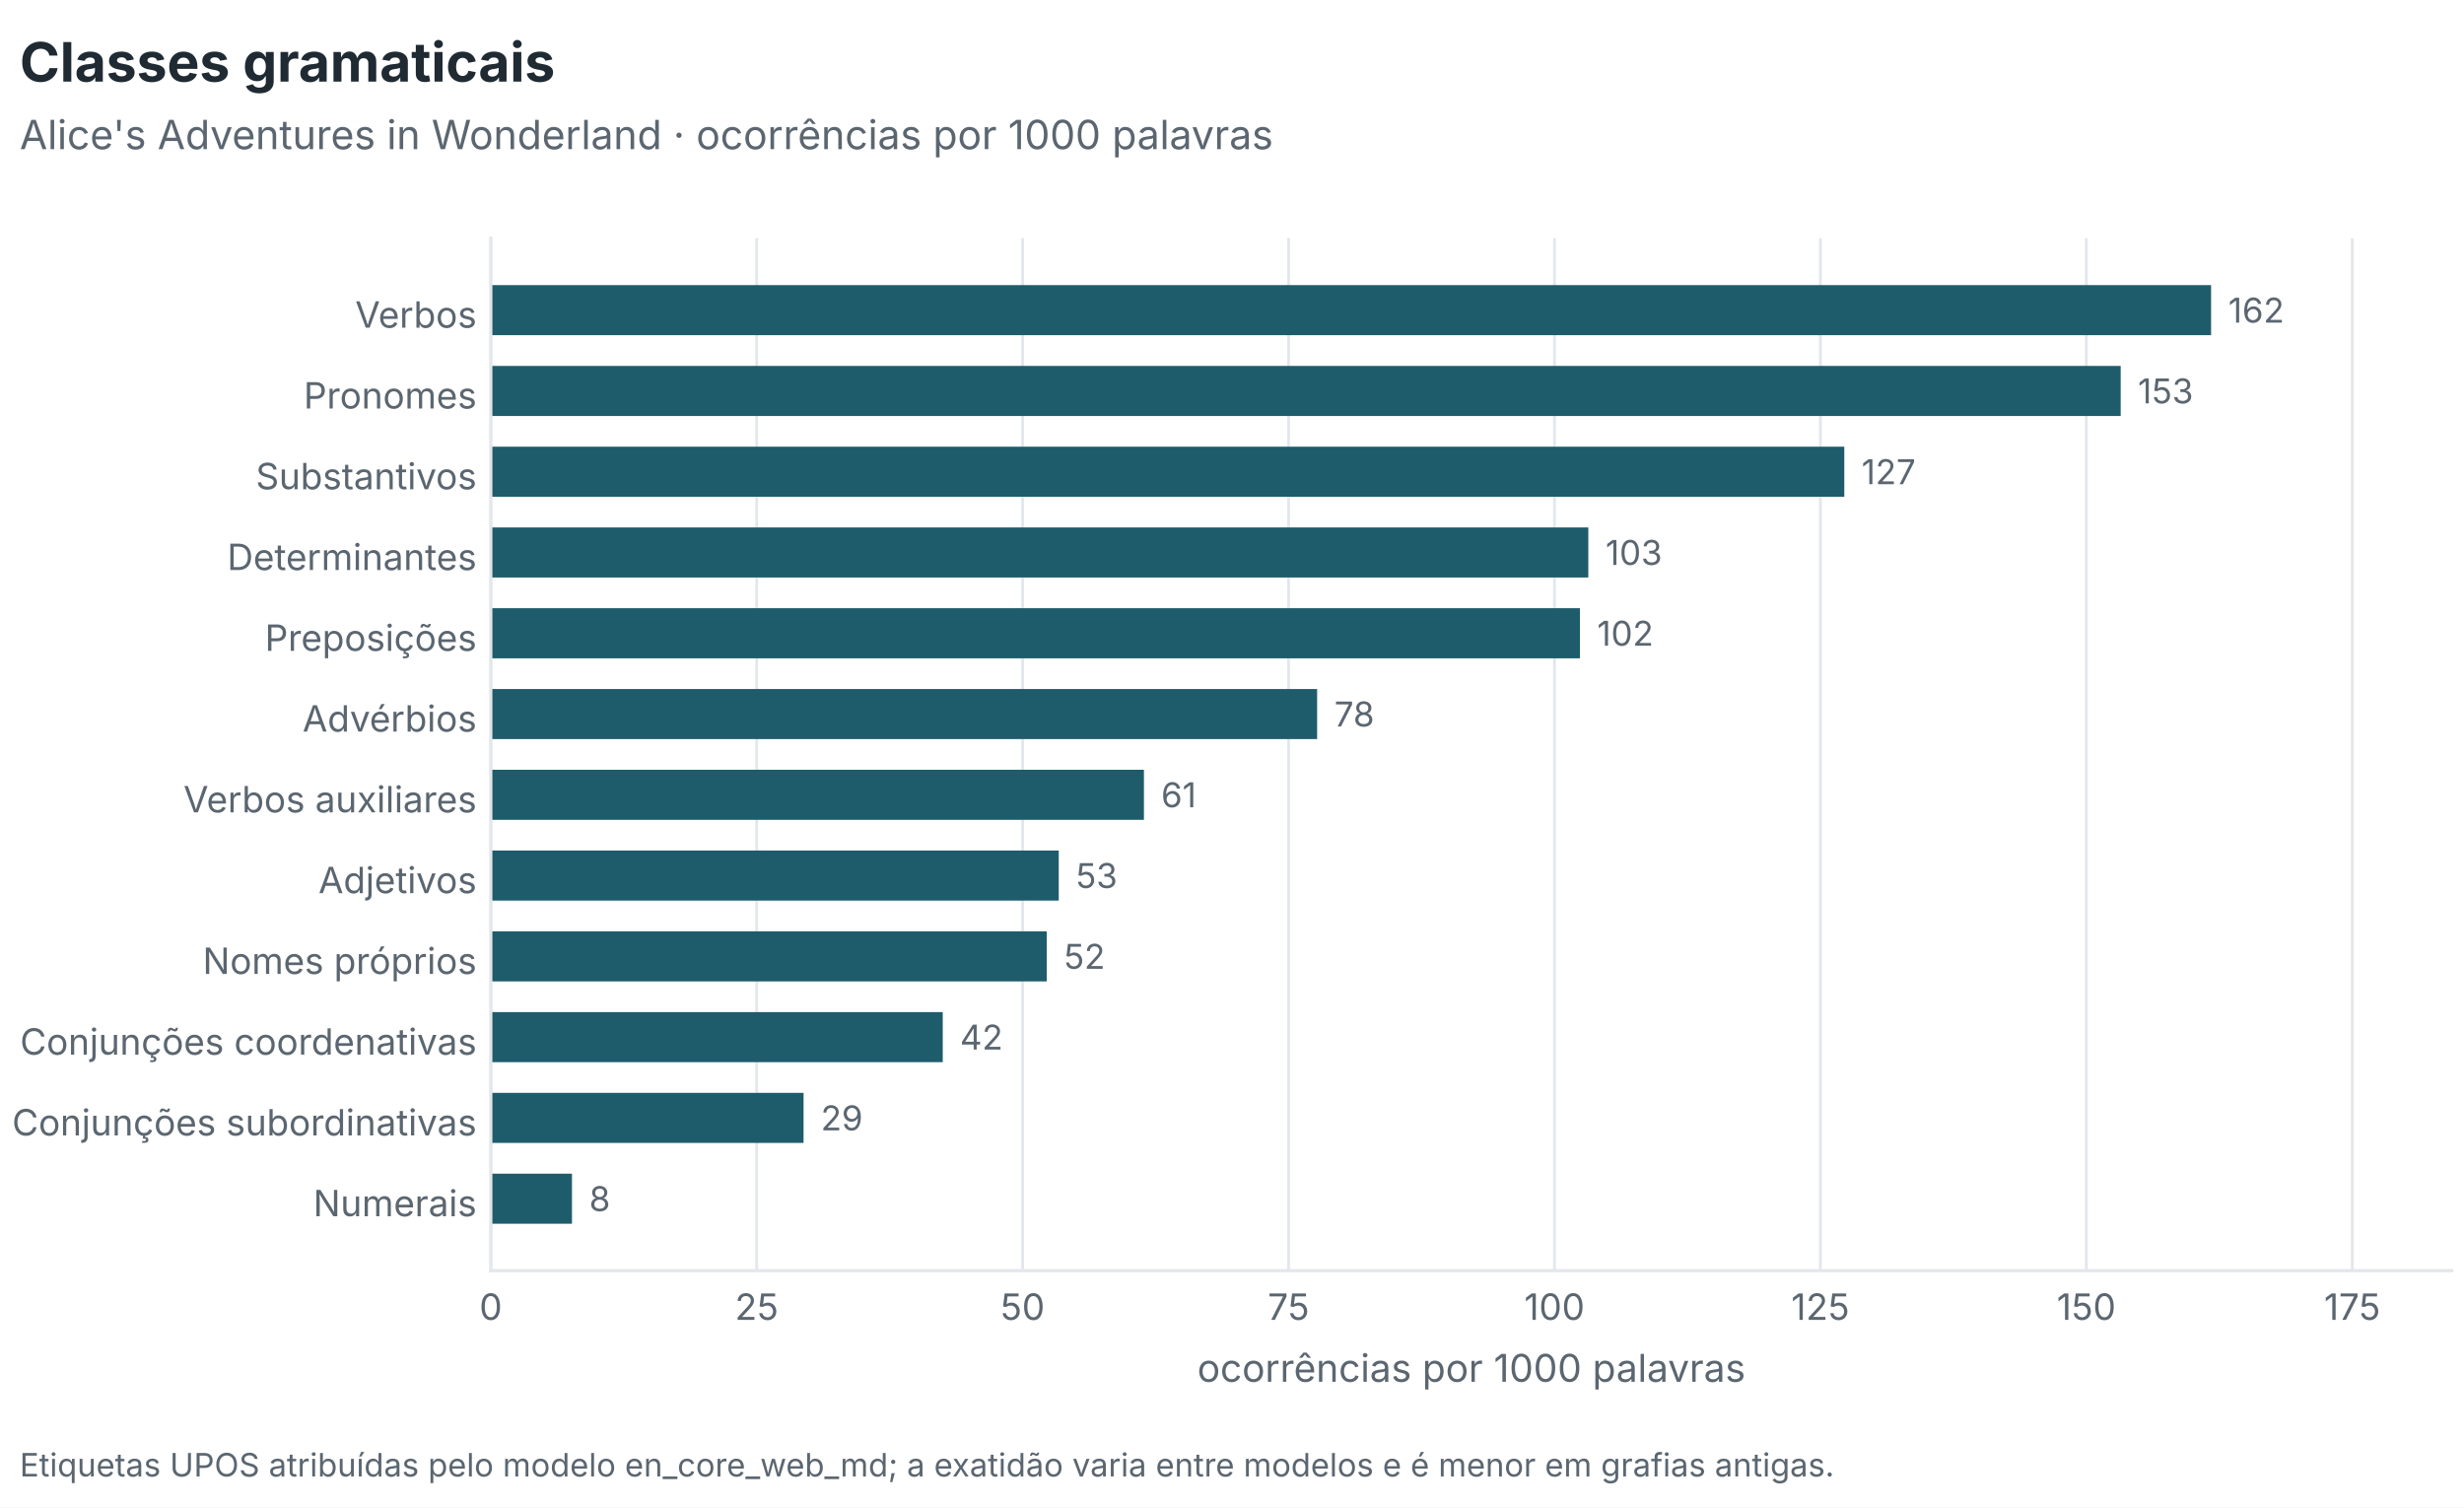
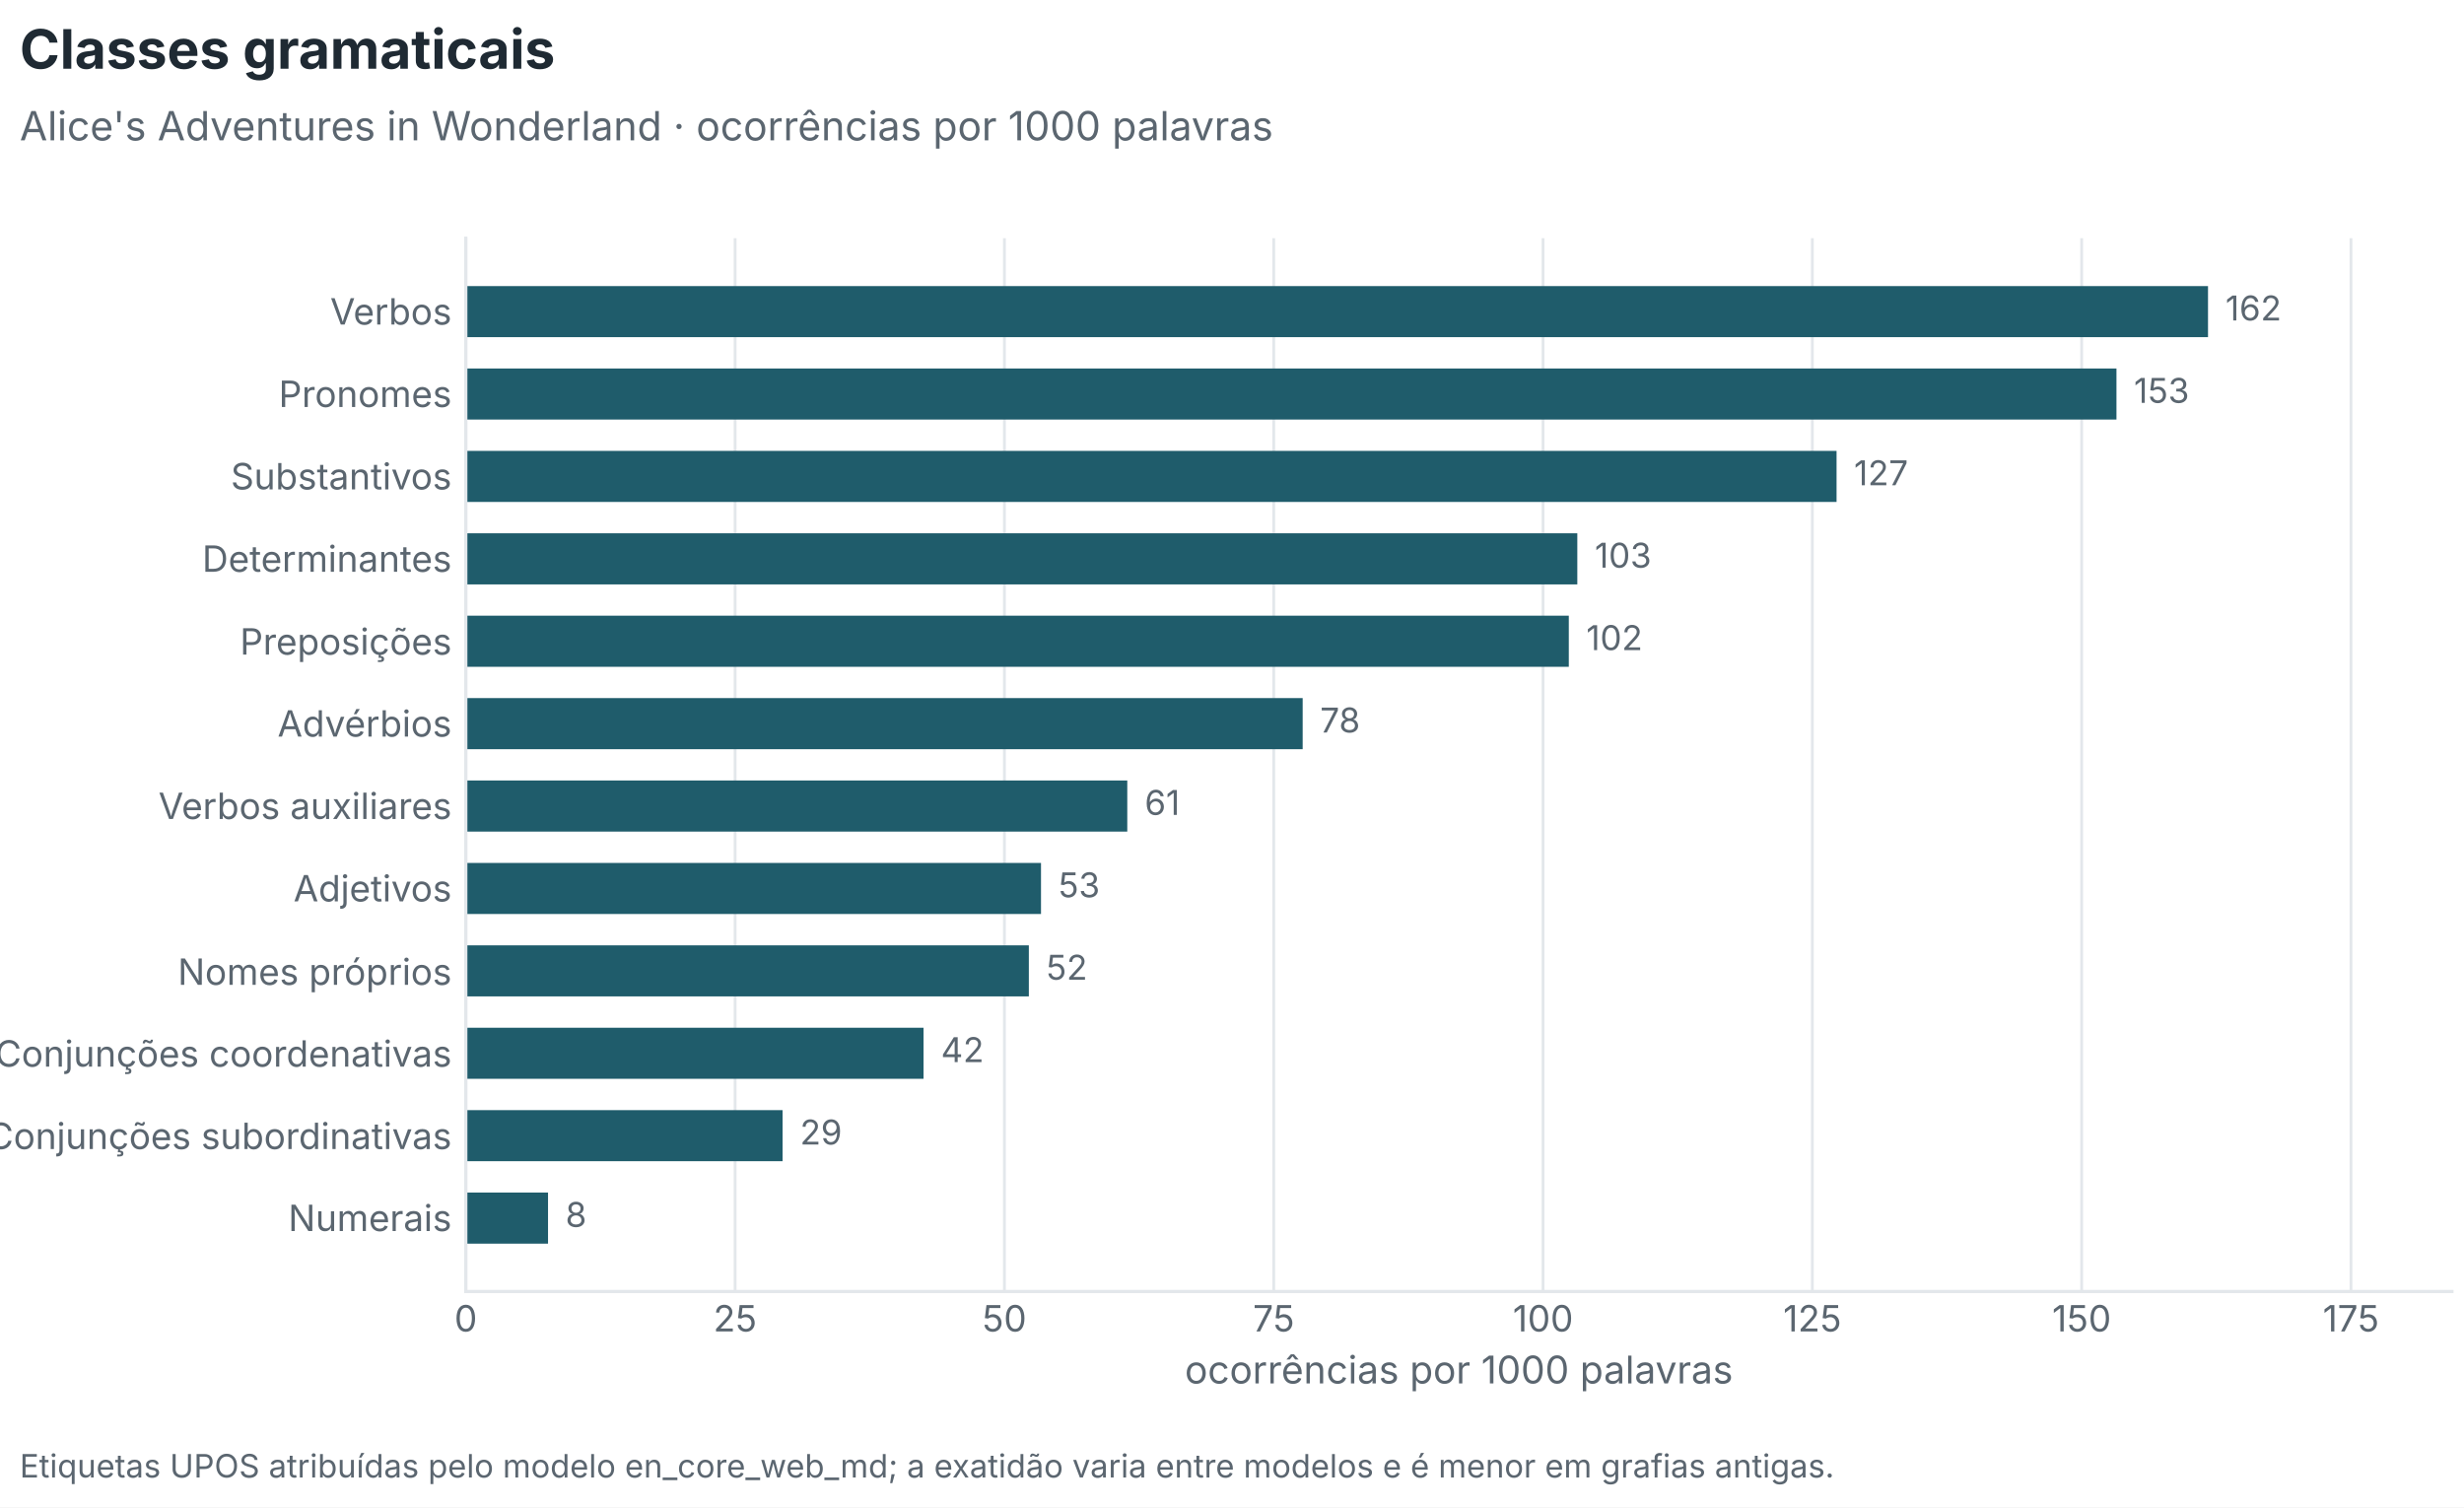
<svg xmlns="http://www.w3.org/2000/svg" width="612pt" height="374.4pt" viewBox="0 0 612 374.4" version="1.1">
  <defs>
    <style type="text/css">*{stroke-linejoin: round; stroke-linecap: butt}</style>
  </defs>
  <g id="figure_1">
    <g id="patch_1">
      <path d="M 0 374.4  L 612 374.4  L 612 0  L 0 0  z " style="fill: #ffffff" />
    </g>
    <g id="axes_1">
      <g id="patch_2">
-         <path d="M 121.897 315.595  L 609 315.595  L 609 59.16  L 121.897 59.16  z " style="fill: #ffffff" />
+         <path d="M 115.693 320.774  L 609 320.774  L 609 59.16  L 115.693 59.16  z " style="fill: #ffffff" />
      </g>
      <g id="matplotlib.axis_1">
        <g id="xtick_1">
          <g id="line2d_1">
-             <path d="M 121.897 315.595  L 121.897 59.16  " clip-path="url(#p7cb8ba4d24)" style="fill: none; stroke: #e3e7eb; stroke-width: 0.7; stroke-linecap: square" />
+             <path d="M 115.693 320.774  L 115.693 59.16  " clip-path="url(#pf276fcc913)" style="fill: none; stroke: #e3e7eb; stroke-width: 0.7; stroke-linecap: square" />
          </g>
          <g id="line2d_2" />
          <g id="text_1">
-             <text style="font-size: 9px; font-family: 'Inter', 'Source Sans 3', 'Source Sans Pro', 'Helvetica Neue', 'Arial', 'DejaVu Sans', sans-serif; text-anchor: middle; fill: #5b6670" x="121.897" y="327.814" transform="rotate(-0 121.8971 327.8142)">0</text>
+             <text style="font-size: 9px; font-family: 'Inter', 'Source Sans 3', 'Source Sans Pro', 'Helvetica Neue', 'Arial', 'DejaVu Sans', sans-serif; text-anchor: middle; fill: #5b6670" x="115.693" y="330.701" transform="rotate(-0 115.6927 330.7008)">0</text>
          </g>
        </g>
        <g id="xtick_2">
          <g id="line2d_3">
-             <path d="M 187.947 315.595  L 187.947 59.16  " clip-path="url(#p7cb8ba4d24)" style="fill: none; stroke: #e3e7eb; stroke-width: 0.7; stroke-linecap: square" />
+             <path d="M 182.584 320.774  L 182.584 59.16  " clip-path="url(#pf276fcc913)" style="fill: none; stroke: #e3e7eb; stroke-width: 0.7; stroke-linecap: square" />
          </g>
          <g id="line2d_4" />
          <g id="text_2">
-             <text style="font-size: 9px; font-family: 'Inter', 'Source Sans 3', 'Source Sans Pro', 'Helvetica Neue', 'Arial', 'DejaVu Sans', sans-serif; text-anchor: middle; fill: #5b6670" x="187.947" y="327.814" transform="rotate(-0 187.9467 327.8142)">25</text>
+             <text style="font-size: 9px; font-family: 'Inter', 'Source Sans 3', 'Source Sans Pro', 'Helvetica Neue', 'Arial', 'DejaVu Sans', sans-serif; text-anchor: middle; fill: #5b6670" x="182.584" y="330.701" transform="rotate(-0 182.5836 330.7008)">25</text>
          </g>
        </g>
        <g id="xtick_3">
          <g id="line2d_5">
-             <path d="M 253.996 315.595  L 253.996 59.16  " clip-path="url(#p7cb8ba4d24)" style="fill: none; stroke: #e3e7eb; stroke-width: 0.7; stroke-linecap: square" />
+             <path d="M 249.474 320.774  L 249.474 59.16  " clip-path="url(#pf276fcc913)" style="fill: none; stroke: #e3e7eb; stroke-width: 0.7; stroke-linecap: square" />
          </g>
          <g id="line2d_6" />
          <g id="text_3">
-             <text style="font-size: 9px; font-family: 'Inter', 'Source Sans 3', 'Source Sans Pro', 'Helvetica Neue', 'Arial', 'DejaVu Sans', sans-serif; text-anchor: middle; fill: #5b6670" x="253.996" y="327.814" transform="rotate(-0 253.9962 327.8142)">50</text>
+             <text style="font-size: 9px; font-family: 'Inter', 'Source Sans 3', 'Source Sans Pro', 'Helvetica Neue', 'Arial', 'DejaVu Sans', sans-serif; text-anchor: middle; fill: #5b6670" x="249.474" y="330.701" transform="rotate(-0 249.4744 330.7008)">50</text>
          </g>
        </g>
        <g id="xtick_4">
          <g id="line2d_7">
-             <path d="M 320.046 315.595  L 320.046 59.16  " clip-path="url(#p7cb8ba4d24)" style="fill: none; stroke: #e3e7eb; stroke-width: 0.7; stroke-linecap: square" />
+             <path d="M 316.365 320.774  L 316.365 59.16  " clip-path="url(#pf276fcc913)" style="fill: none; stroke: #e3e7eb; stroke-width: 0.7; stroke-linecap: square" />
          </g>
          <g id="line2d_8" />
          <g id="text_4">
-             <text style="font-size: 9px; font-family: 'Inter', 'Source Sans 3', 'Source Sans Pro', 'Helvetica Neue', 'Arial', 'DejaVu Sans', sans-serif; text-anchor: middle; fill: #5b6670" x="320.046" y="327.814" transform="rotate(-0 320.0458 327.8142)">75</text>
+             <text style="font-size: 9px; font-family: 'Inter', 'Source Sans 3', 'Source Sans Pro', 'Helvetica Neue', 'Arial', 'DejaVu Sans', sans-serif; text-anchor: middle; fill: #5b6670" x="316.365" y="330.701" transform="rotate(-0 316.3653 330.7008)">75</text>
          </g>
        </g>
        <g id="xtick_5">
          <g id="line2d_9">
-             <path d="M 386.095 315.595  L 386.095 59.16  " clip-path="url(#p7cb8ba4d24)" style="fill: none; stroke: #e3e7eb; stroke-width: 0.7; stroke-linecap: square" />
+             <path d="M 383.256 320.774  L 383.256 59.16  " clip-path="url(#pf276fcc913)" style="fill: none; stroke: #e3e7eb; stroke-width: 0.7; stroke-linecap: square" />
          </g>
          <g id="line2d_10" />
          <g id="text_5">
-             <text style="font-size: 9px; font-family: 'Inter', 'Source Sans 3', 'Source Sans Pro', 'Helvetica Neue', 'Arial', 'DejaVu Sans', sans-serif; text-anchor: middle; fill: #5b6670" x="386.095" y="327.814" transform="rotate(-0 386.0953 327.8142)">100</text>
+             <text style="font-size: 9px; font-family: 'Inter', 'Source Sans 3', 'Source Sans Pro', 'Helvetica Neue', 'Arial', 'DejaVu Sans', sans-serif; text-anchor: middle; fill: #5b6670" x="383.256" y="330.701" transform="rotate(-0 383.2561 330.7008)">100</text>
          </g>
        </g>
        <g id="xtick_6">
          <g id="line2d_11">
-             <path d="M 452.145 315.595  L 452.145 59.16  " clip-path="url(#p7cb8ba4d24)" style="fill: none; stroke: #e3e7eb; stroke-width: 0.7; stroke-linecap: square" />
+             <path d="M 450.147 320.774  L 450.147 59.16  " clip-path="url(#pf276fcc913)" style="fill: none; stroke: #e3e7eb; stroke-width: 0.7; stroke-linecap: square" />
          </g>
          <g id="line2d_12" />
          <g id="text_6">
-             <text style="font-size: 9px; font-family: 'Inter', 'Source Sans 3', 'Source Sans Pro', 'Helvetica Neue', 'Arial', 'DejaVu Sans', sans-serif; text-anchor: middle; fill: #5b6670" x="452.145" y="327.814" transform="rotate(-0 452.1449 327.8142)">125</text>
+             <text style="font-size: 9px; font-family: 'Inter', 'Source Sans 3', 'Source Sans Pro', 'Helvetica Neue', 'Arial', 'DejaVu Sans', sans-serif; text-anchor: middle; fill: #5b6670" x="450.147" y="330.701" transform="rotate(-0 450.147 330.7008)">125</text>
          </g>
        </g>
        <g id="xtick_7">
          <g id="line2d_13">
-             <path d="M 518.194 315.595  L 518.194 59.16  " clip-path="url(#p7cb8ba4d24)" style="fill: none; stroke: #e3e7eb; stroke-width: 0.7; stroke-linecap: square" />
+             <path d="M 517.038 320.774  L 517.038 59.16  " clip-path="url(#pf276fcc913)" style="fill: none; stroke: #e3e7eb; stroke-width: 0.7; stroke-linecap: square" />
          </g>
          <g id="line2d_14" />
          <g id="text_7">
-             <text style="font-size: 9px; font-family: 'Inter', 'Source Sans 3', 'Source Sans Pro', 'Helvetica Neue', 'Arial', 'DejaVu Sans', sans-serif; text-anchor: middle; fill: #5b6670" x="518.194" y="327.814" transform="rotate(-0 518.1944 327.8142)">150</text>
+             <text style="font-size: 9px; font-family: 'Inter', 'Source Sans 3', 'Source Sans Pro', 'Helvetica Neue', 'Arial', 'DejaVu Sans', sans-serif; text-anchor: middle; fill: #5b6670" x="517.038" y="330.701" transform="rotate(-0 517.0378 330.7008)">150</text>
          </g>
        </g>
        <g id="xtick_8">
          <g id="line2d_15">
-             <path d="M 584.244 315.595  L 584.244 59.16  " clip-path="url(#p7cb8ba4d24)" style="fill: none; stroke: #e3e7eb; stroke-width: 0.7; stroke-linecap: square" />
+             <path d="M 583.929 320.774  L 583.929 59.16  " clip-path="url(#pf276fcc913)" style="fill: none; stroke: #e3e7eb; stroke-width: 0.7; stroke-linecap: square" />
          </g>
          <g id="line2d_16" />
          <g id="text_8">
-             <text style="font-size: 9px; font-family: 'Inter', 'Source Sans 3', 'Source Sans Pro', 'Helvetica Neue', 'Arial', 'DejaVu Sans', sans-serif; text-anchor: middle; fill: #5b6670" x="584.244" y="327.814" transform="rotate(-0 584.244 327.8142)">175</text>
+             <text style="font-size: 9px; font-family: 'Inter', 'Source Sans 3', 'Source Sans Pro', 'Helvetica Neue', 'Arial', 'DejaVu Sans', sans-serif; text-anchor: middle; fill: #5b6670" x="583.929" y="330.701" transform="rotate(-0 583.9286 330.7008)">175</text>
          </g>
        </g>
        <g id="text_9">
-           <text style="font-size: 9.5px; font-family: 'Inter', 'Source Sans 3', 'Source Sans Pro', 'Helvetica Neue', 'Arial', 'DejaVu Sans', sans-serif; text-anchor: middle; fill: #5b6670" x="365.448" y="343.188" transform="rotate(-0 365.4484 343.1883)">ocorrências por 1000 palavras</text>
+           <text style="font-size: 9.5px; font-family: 'Inter', 'Source Sans 3', 'Source Sans Pro', 'Helvetica Neue', 'Arial', 'DejaVu Sans', sans-serif; text-anchor: middle; fill: #5b6670" x="362.346" y="343.608" transform="rotate(-0 362.3462 343.608)">ocorrências por 1000 palavras</text>
        </g>
      </g>
      <g id="matplotlib.axis_2">
        <g id="ytick_1">
          <g id="line2d_17" />
          <g id="text_10">
-             <text style="font-size: 9px; font-family: 'Inter', 'Source Sans 3', 'Source Sans Pro', 'Helvetica Neue', 'Arial', 'DejaVu Sans', sans-serif; text-anchor: end; fill: #5b6670" x="118.397" y="302.079" transform="rotate(-0 118.3971 302.0794)">Numerais</text>
+             <text style="font-size: 9px; font-family: 'Inter', 'Source Sans 3', 'Source Sans Pro', 'Helvetica Neue', 'Arial', 'DejaVu Sans', sans-serif; text-anchor: end; fill: #5b6670" x="112.193" y="305.751" transform="rotate(-0 112.1927 305.7511)">Numerais</text>
          </g>
        </g>
        <g id="ytick_2">
          <g id="line2d_18" />
          <g id="text_11">
-             <text style="font-size: 9px; font-family: 'Inter', 'Source Sans 3', 'Source Sans Pro', 'Helvetica Neue', 'Arial', 'DejaVu Sans', sans-serif; text-anchor: end; fill: #5b6670" x="118.397" y="282.017" transform="rotate(-0 118.3971 282.0172)">Conjunções subordinativas</text>
+             <text style="font-size: 9px; font-family: 'Inter', 'Source Sans 3', 'Source Sans Pro', 'Helvetica Neue', 'Arial', 'DejaVu Sans', sans-serif; text-anchor: end; fill: #5b6670" x="112.193" y="285.391" transform="rotate(-0 112.1927 285.3913)">Conjunções subordinativas</text>
          </g>
        </g>
        <g id="ytick_3">
          <g id="line2d_19" />
          <g id="text_12">
-             <text style="font-size: 9px; font-family: 'Inter', 'Source Sans 3', 'Source Sans Pro', 'Helvetica Neue', 'Arial', 'DejaVu Sans', sans-serif; text-anchor: end; fill: #5b6670" x="118.397" y="261.955" transform="rotate(-0 118.3971 261.955)">Conjunções coordenativas</text>
+             <text style="font-size: 9px; font-family: 'Inter', 'Source Sans 3', 'Source Sans Pro', 'Helvetica Neue', 'Arial', 'DejaVu Sans', sans-serif; text-anchor: end; fill: #5b6670" x="112.193" y="264.924" transform="rotate(-0 112.1927 264.9239)">Conjunções coordenativas</text>
          </g>
        </g>
        <g id="ytick_4">
          <g id="line2d_20" />
          <g id="text_13">
-             <text style="font-size: 9px; font-family: 'Inter', 'Source Sans 3', 'Source Sans Pro', 'Helvetica Neue', 'Arial', 'DejaVu Sans', sans-serif; text-anchor: end; fill: #5b6670" x="118.397" y="241.893" transform="rotate(-0 118.3971 241.8928)">Nomes próprios</text>
+             <text style="font-size: 9px; font-family: 'Inter', 'Source Sans 3', 'Source Sans Pro', 'Helvetica Neue', 'Arial', 'DejaVu Sans', sans-serif; text-anchor: end; fill: #5b6670" x="112.193" y="244.601" transform="rotate(-0 112.1927 244.6007)">Nomes próprios</text>
          </g>
        </g>
        <g id="ytick_5">
          <g id="line2d_21" />
          <g id="text_14">
-             <text style="font-size: 9px; font-family: 'Inter', 'Source Sans 3', 'Source Sans Pro', 'Helvetica Neue', 'Arial', 'DejaVu Sans', sans-serif; text-anchor: end; fill: #5b6670" x="118.397" y="221.831" transform="rotate(-0 118.3971 221.8306)">Adjetivos</text>
+             <text style="font-size: 9px; font-family: 'Inter', 'Source Sans 3', 'Source Sans Pro', 'Helvetica Neue', 'Arial', 'DejaVu Sans', sans-serif; text-anchor: end; fill: #5b6670" x="112.193" y="223.882" transform="rotate(-0 112.1927 223.8816)">Adjetivos</text>
          </g>
        </g>
        <g id="ytick_6">
          <g id="line2d_22" />
          <g id="text_15">
-             <text style="font-size: 9px; font-family: 'Inter', 'Source Sans 3', 'Source Sans Pro', 'Helvetica Neue', 'Arial', 'DejaVu Sans', sans-serif; text-anchor: end; fill: #5b6670" x="118.397" y="201.768" transform="rotate(-0 118.3971 201.7683)">Verbos auxiliares</text>
+             <text style="font-size: 9px; font-family: 'Inter', 'Source Sans 3', 'Source Sans Pro', 'Helvetica Neue', 'Arial', 'DejaVu Sans', sans-serif; text-anchor: end; fill: #5b6670" x="112.193" y="203.414" transform="rotate(-0 112.1927 203.4142)">Verbos auxiliares</text>
          </g>
        </g>
        <g id="ytick_7">
          <g id="line2d_23" />
          <g id="text_16">
-             <text style="font-size: 9px; font-family: 'Inter', 'Source Sans 3', 'Source Sans Pro', 'Helvetica Neue', 'Arial', 'DejaVu Sans', sans-serif; text-anchor: end; fill: #5b6670" x="118.397" y="181.706" transform="rotate(-0 118.3971 181.7061)">Advérbios</text>
+             <text style="font-size: 9px; font-family: 'Inter', 'Source Sans 3', 'Source Sans Pro', 'Helvetica Neue', 'Arial', 'DejaVu Sans', sans-serif; text-anchor: end; fill: #5b6670" x="112.193" y="182.947" transform="rotate(-0 112.1927 182.9468)">Advérbios</text>
          </g>
        </g>
        <g id="ytick_8">
          <g id="line2d_24" />
          <g id="text_17">
-             <text style="font-size: 9px; font-family: 'Inter', 'Source Sans 3', 'Source Sans Pro', 'Helvetica Neue', 'Arial', 'DejaVu Sans', sans-serif; text-anchor: end; fill: #5b6670" x="118.397" y="161.644" transform="rotate(-0 118.3971 161.6439)">Preposições</text>
+             <text style="font-size: 9px; font-family: 'Inter', 'Source Sans 3', 'Source Sans Pro', 'Helvetica Neue', 'Arial', 'DejaVu Sans', sans-serif; text-anchor: end; fill: #5b6670" x="112.193" y="162.587" transform="rotate(-0 112.1927 162.587)">Preposições</text>
          </g>
        </g>
        <g id="ytick_9">
          <g id="line2d_25" />
          <g id="text_18">
-             <text style="font-size: 9px; font-family: 'Inter', 'Source Sans 3', 'Source Sans Pro', 'Helvetica Neue', 'Arial', 'DejaVu Sans', sans-serif; text-anchor: end; fill: #5b6670" x="118.397" y="141.582" transform="rotate(-0 118.3971 141.5817)">Determinantes</text>
+             <text style="font-size: 9px; font-family: 'Inter', 'Source Sans 3', 'Source Sans Pro', 'Helvetica Neue', 'Arial', 'DejaVu Sans', sans-serif; text-anchor: end; fill: #5b6670" x="112.193" y="142.012" transform="rotate(-0 112.1927 142.0121)">Determinantes</text>
          </g>
        </g>
        <g id="ytick_10">
          <g id="line2d_26" />
          <g id="text_19">
-             <text style="font-size: 9px; font-family: 'Inter', 'Source Sans 3', 'Source Sans Pro', 'Helvetica Neue', 'Arial', 'DejaVu Sans', sans-serif; text-anchor: end; fill: #5b6670" x="118.397" y="121.519" transform="rotate(-0 118.3971 121.5195)">Substantivos</text>
+             <text style="font-size: 9px; font-family: 'Inter', 'Source Sans 3', 'Source Sans Pro', 'Helvetica Neue', 'Arial', 'DejaVu Sans', sans-serif; text-anchor: end; fill: #5b6670" x="112.193" y="121.545" transform="rotate(-0 112.1927 121.5447)">Substantivos</text>
          </g>
        </g>
        <g id="ytick_11">
          <g id="line2d_27" />
          <g id="text_20">
-             <text style="font-size: 9px; font-family: 'Inter', 'Source Sans 3', 'Source Sans Pro', 'Helvetica Neue', 'Arial', 'DejaVu Sans', sans-serif; text-anchor: end; fill: #5b6670" x="118.397" y="101.457" transform="rotate(-0 118.3971 101.4573)">Pronomes</text>
+             <text style="font-size: 9px; font-family: 'Inter', 'Source Sans 3', 'Source Sans Pro', 'Helvetica Neue', 'Arial', 'DejaVu Sans', sans-serif; text-anchor: end; fill: #5b6670" x="112.193" y="101.077" transform="rotate(-0 112.1927 101.0773)">Pronomes</text>
          </g>
        </g>
        <g id="ytick_12">
          <g id="line2d_28" />
          <g id="text_21">
-             <text style="font-size: 9px; font-family: 'Inter', 'Source Sans 3', 'Source Sans Pro', 'Helvetica Neue', 'Arial', 'DejaVu Sans', sans-serif; text-anchor: end; fill: #5b6670" x="118.397" y="81.395" transform="rotate(-0 118.3971 81.39505)">Verbos</text>
+             <text style="font-size: 9px; font-family: 'Inter', 'Source Sans 3', 'Source Sans Pro', 'Helvetica Neue', 'Arial', 'DejaVu Sans', sans-serif; text-anchor: end; fill: #5b6670" x="112.193" y="80.61" transform="rotate(-0 112.1927 80.60995)">Verbos</text>
          </g>
        </g>
      </g>
      <g id="patch_3">
-         <path d="M 121.897 303.939  L 142.064 303.939  L 142.064 291.501  L 121.897 291.501  z " clip-path="url(#p7cb8ba4d24)" style="fill: #1f5c6b" />
+         <path d="M 115.693 308.883  L 136.117 308.883  L 136.117 296.193  L 115.693 296.193  z " clip-path="url(#pf276fcc913)" style="fill: #1f5c6b" />
      </g>
      <g id="patch_4">
-         <path d="M 121.897 283.877  L 199.585 283.877  L 199.585 271.439  L 121.897 271.439  z " clip-path="url(#p7cb8ba4d24)" style="fill: #1f5c6b" />
+         <path d="M 115.693 288.415  L 194.37 288.415  L 194.37 275.726  L 115.693 275.726  z " clip-path="url(#pf276fcc913)" style="fill: #1f5c6b" />
      </g>
      <g id="patch_5">
-         <path d="M 121.897 263.815  L 234.157 263.815  L 234.157 251.376  L 121.897 251.376  z " clip-path="url(#p7cb8ba4d24)" style="fill: #1f5c6b" />
+         <path d="M 115.693 267.948  L 229.383 267.948  L 229.383 255.258  L 115.693 255.258  z " clip-path="url(#pf276fcc913)" style="fill: #1f5c6b" />
      </g>
      <g id="patch_6">
-         <path d="M 121.897 243.753  L 259.987 243.753  L 259.987 231.314  L 121.897 231.314  z " clip-path="url(#p7cb8ba4d24)" style="fill: #1f5c6b" />
+         <path d="M 115.693 247.481  L 255.541 247.481  L 255.541 234.791  L 115.693 234.791  z " clip-path="url(#pf276fcc913)" style="fill: #1f5c6b" />
      </g>
      <g id="patch_7">
-         <path d="M 121.897 223.69  L 262.967 223.69  L 262.967 211.252  L 121.897 211.252  z " clip-path="url(#p7cb8ba4d24)" style="fill: #1f5c6b" />
+         <path d="M 115.693 227.013  L 258.56 227.013  L 258.56 214.323  L 115.693 214.323  z " clip-path="url(#pf276fcc913)" style="fill: #1f5c6b" />
      </g>
      <g id="patch_8">
-         <path d="M 121.897 203.628  L 284.128 203.628  L 284.128 191.19  L 121.897 191.19  z " clip-path="url(#p7cb8ba4d24)" style="fill: #1f5c6b" />
+         <path d="M 115.693 206.546  L 279.99 206.546  L 279.99 193.856  L 115.693 193.856  z " clip-path="url(#pf276fcc913)" style="fill: #1f5c6b" />
      </g>
      <g id="patch_9">
-         <path d="M 121.897 183.566  L 327.144 183.566  L 327.144 171.127  L 121.897 171.127  z " clip-path="url(#p7cb8ba4d24)" style="fill: #1f5c6b" />
+         <path d="M 115.693 186.078  L 323.554 186.078  L 323.554 173.389  L 115.693 173.389  z " clip-path="url(#pf276fcc913)" style="fill: #1f5c6b" />
      </g>
      <g id="patch_10">
-         <path d="M 121.897 163.504  L 392.414 163.504  L 392.414 151.065  L 121.897 151.065  z " clip-path="url(#p7cb8ba4d24)" style="fill: #1f5c6b" />
+         <path d="M 115.693 165.611  L 389.655 165.611  L 389.655 152.921  L 115.693 152.921  z " clip-path="url(#pf276fcc913)" style="fill: #1f5c6b" />
      </g>
      <g id="patch_11">
-         <path d="M 121.897 143.442  L 394.5 143.442  L 394.5 131.003  L 121.897 131.003  z " clip-path="url(#p7cb8ba4d24)" style="fill: #1f5c6b" />
+         <path d="M 115.693 145.144  L 391.768 145.144  L 391.768 132.454  L 115.693 132.454  z " clip-path="url(#pf276fcc913)" style="fill: #1f5c6b" />
      </g>
      <g id="patch_12">
-         <path d="M 121.897 123.379  L 458.081 123.379  L 458.081 110.941  L 121.897 110.941  z " clip-path="url(#p7cb8ba4d24)" style="fill: #1f5c6b" />
+         <path d="M 115.693 124.676  L 456.158 124.676  L 456.158 111.987  L 115.693 111.987  z " clip-path="url(#pf276fcc913)" style="fill: #1f5c6b" />
      </g>
      <g id="patch_13">
-         <path d="M 121.897 103.317  L 526.728 103.317  L 526.728 90.879  L 121.897 90.879  z " clip-path="url(#p7cb8ba4d24)" style="fill: #1f5c6b" />
+         <path d="M 115.693 104.209  L 525.68 104.209  L 525.68 91.519  L 115.693 91.519  z " clip-path="url(#pf276fcc913)" style="fill: #1f5c6b" />
      </g>
      <g id="patch_14">
-         <path d="M 121.897 83.255  L 549.18 83.255  L 549.18 70.816  L 121.897 70.816  z " clip-path="url(#p7cb8ba4d24)" style="fill: #1f5c6b" />
+         <path d="M 115.693 83.742  L 548.418 83.742  L 548.418 71.052  L 115.693 71.052  z " clip-path="url(#pf276fcc913)" style="fill: #1f5c6b" />
      </g>
      <g id="patch_15">
-         <path d="M 121.897 315.595  L 121.897 59.16  " style="fill: none; stroke: #e3e7eb; stroke-width: 0.8; stroke-linejoin: miter; stroke-linecap: square" />
+         <path d="M 115.693 320.774  L 115.693 59.16  " style="fill: none; stroke: #e3e7eb; stroke-width: 0.8; stroke-linejoin: miter; stroke-linecap: square" />
      </g>
      <g id="patch_16">
-         <path d="M 121.897 315.595  L 609 315.595  " style="fill: none; stroke: #e3e7eb; stroke-width: 0.8; stroke-linejoin: miter; stroke-linecap: square" />
+         <path d="M 115.693 320.774  L 609 320.774  " style="fill: none; stroke: #e3e7eb; stroke-width: 0.8; stroke-linejoin: miter; stroke-linecap: square" />
      </g>
      <g id="text_22">
-         <text style="font-size: 8.5px; font-family: 'Inter', 'Source Sans 3', 'Source Sans Pro', 'Helvetica Neue', 'Arial', 'DejaVu Sans', sans-serif; text-anchor: start; fill: #5b6670" x="146.337" y="300.812" transform="rotate(-0 146.337 300.8121)">8</text>
+         <text style="font-size: 8.5px; font-family: 'Inter', 'Source Sans 3', 'Source Sans Pro', 'Helvetica Neue', 'Arial', 'DejaVu Sans', sans-serif; text-anchor: start; fill: #5b6670" x="140.444" y="304.735" transform="rotate(-0 140.4439 304.7352)">8</text>
      </g>
      <g id="text_23">
-         <text style="font-size: 8.5px; font-family: 'Inter', 'Source Sans 3', 'Source Sans Pro', 'Helvetica Neue', 'Arial', 'DejaVu Sans', sans-serif; text-anchor: start; fill: #5b6670" x="203.858" y="280.75" transform="rotate(-0 203.8578 280.7499)">29</text>
+         <text style="font-size: 8.5px; font-family: 'Inter', 'Source Sans 3', 'Source Sans Pro', 'Helvetica Neue', 'Arial', 'DejaVu Sans', sans-serif; text-anchor: start; fill: #5b6670" x="198.697" y="284.268" transform="rotate(-0 198.6974 284.2678)">29</text>
      </g>
      <g id="text_24">
-         <text style="font-size: 8.5px; font-family: 'Inter', 'Source Sans 3', 'Source Sans Pro', 'Helvetica Neue', 'Arial', 'DejaVu Sans', sans-serif; text-anchor: start; fill: #5b6670" x="238.43" y="260.688" transform="rotate(-0 238.4298 260.6877)">42</text>
+         <text style="font-size: 8.5px; font-family: 'Inter', 'Source Sans 3', 'Source Sans Pro', 'Helvetica Neue', 'Arial', 'DejaVu Sans', sans-serif; text-anchor: start; fill: #5b6670" x="233.71" y="263.8" transform="rotate(-0 233.7098 263.8004)">42</text>
      </g>
      <g id="text_25">
-         <text style="font-size: 8.5px; font-family: 'Inter', 'Source Sans 3', 'Source Sans Pro', 'Helvetica Neue', 'Arial', 'DejaVu Sans', sans-serif; text-anchor: start; fill: #5b6670" x="264.26" y="240.625" transform="rotate(-0 264.2596 240.6254)">52</text>
+         <text style="font-size: 8.5px; font-family: 'Inter', 'Source Sans 3', 'Source Sans Pro', 'Helvetica Neue', 'Arial', 'DejaVu Sans', sans-serif; text-anchor: start; fill: #5b6670" x="259.868" y="243.333" transform="rotate(-0 259.8685 243.333)">52</text>
      </g>
      <g id="text_26">
-         <text style="font-size: 8.5px; font-family: 'Inter', 'Source Sans 3', 'Source Sans Pro', 'Helvetica Neue', 'Arial', 'DejaVu Sans', sans-serif; text-anchor: start; fill: #5b6670" x="267.24" y="220.563" transform="rotate(-0 267.2399 220.5632)">53</text>
+         <text style="font-size: 8.5px; font-family: 'Inter', 'Source Sans 3', 'Source Sans Pro', 'Helvetica Neue', 'Arial', 'DejaVu Sans', sans-serif; text-anchor: start; fill: #5b6670" x="262.887" y="222.866" transform="rotate(-0 262.8868 222.8657)">53</text>
      </g>
      <g id="text_27">
-         <text style="font-size: 8.5px; font-family: 'Inter', 'Source Sans 3', 'Source Sans Pro', 'Helvetica Neue', 'Arial', 'DejaVu Sans', sans-serif; text-anchor: start; fill: #5b6670" x="288.4" y="200.501" transform="rotate(-0 288.4004 200.501)">61</text>
+         <text style="font-size: 8.5px; font-family: 'Inter', 'Source Sans 3', 'Source Sans Pro', 'Helvetica Neue', 'Arial', 'DejaVu Sans', sans-serif; text-anchor: start; fill: #5b6670" x="284.317" y="202.398" transform="rotate(-0 284.3168 202.3983)">61</text>
      </g>
      <g id="text_28">
-         <text style="font-size: 8.5px; font-family: 'Inter', 'Source Sans 3', 'Source Sans Pro', 'Helvetica Neue', 'Arial', 'DejaVu Sans', sans-serif; text-anchor: start; fill: #5b6670" x="331.417" y="180.439" transform="rotate(-0 331.4168 180.4388)">78</text>
+         <text style="font-size: 8.5px; font-family: 'Inter', 'Source Sans 3', 'Source Sans Pro', 'Helvetica Neue', 'Arial', 'DejaVu Sans', sans-serif; text-anchor: start; fill: #5b6670" x="327.881" y="181.931" transform="rotate(-0 327.8811 181.9309)">78</text>
      </g>
      <g id="text_29">
-         <text style="font-size: 8.5px; font-family: 'Inter', 'Source Sans 3', 'Source Sans Pro', 'Helvetica Neue', 'Arial', 'DejaVu Sans', sans-serif; text-anchor: start; fill: #5b6670" x="396.686" y="160.377" transform="rotate(-0 396.6865 160.3766)">102</text>
+         <text style="font-size: 8.5px; font-family: 'Inter', 'Source Sans 3', 'Source Sans Pro', 'Helvetica Neue', 'Arial', 'DejaVu Sans', sans-serif; text-anchor: start; fill: #5b6670" x="393.982" y="161.464" transform="rotate(-0 393.9822 161.4635)">102</text>
      </g>
      <g id="text_30">
-         <text style="font-size: 8.5px; font-family: 'Inter', 'Source Sans 3', 'Source Sans Pro', 'Helvetica Neue', 'Arial', 'DejaVu Sans', sans-serif; text-anchor: start; fill: #5b6670" x="398.773" y="140.314" transform="rotate(-0 398.7727 140.3144)">103</text>
+         <text style="font-size: 8.5px; font-family: 'Inter', 'Source Sans 3', 'Source Sans Pro', 'Helvetica Neue', 'Arial', 'DejaVu Sans', sans-serif; text-anchor: start; fill: #5b6670" x="396.095" y="140.996" transform="rotate(-0 396.095 140.9962)">103</text>
      </g>
      <g id="text_31">
-         <text style="font-size: 8.5px; font-family: 'Inter', 'Source Sans 3', 'Source Sans Pro', 'Helvetica Neue', 'Arial', 'DejaVu Sans', sans-serif; text-anchor: start; fill: #5b6670" x="462.354" y="120.252" transform="rotate(-0 462.3536 120.2521)">127</text>
+         <text style="font-size: 8.5px; font-family: 'Inter', 'Source Sans 3', 'Source Sans Pro', 'Helvetica Neue', 'Arial', 'DejaVu Sans', sans-serif; text-anchor: start; fill: #5b6670" x="460.486" y="120.529" transform="rotate(-0 460.4857 120.5288)">127</text>
      </g>
      <g id="text_32">
-         <text style="font-size: 8.5px; font-family: 'Inter', 'Source Sans 3', 'Source Sans Pro', 'Helvetica Neue', 'Arial', 'DejaVu Sans', sans-serif; text-anchor: start; fill: #5b6670" x="531.001" y="100.19" transform="rotate(-0 531.001 100.1899)">153</text>
+         <text style="font-size: 8.5px; font-family: 'Inter', 'Source Sans 3', 'Source Sans Pro', 'Helvetica Neue', 'Arial', 'DejaVu Sans', sans-serif; text-anchor: start; fill: #5b6670" x="530.007" y="100.061" transform="rotate(-0 530.0075 100.0614)">153</text>
      </g>
      <g id="text_33">
-         <text style="font-size: 8.5px; font-family: 'Inter', 'Source Sans 3', 'Source Sans Pro', 'Helvetica Neue', 'Arial', 'DejaVu Sans', sans-serif; text-anchor: start; fill: #5b6670" x="553.453" y="80.128" transform="rotate(-0 553.453 80.12771)">162</text>
+         <text style="font-size: 8.5px; font-family: 'Inter', 'Source Sans 3', 'Source Sans Pro', 'Helvetica Neue', 'Arial', 'DejaVu Sans', sans-serif; text-anchor: start; fill: #5b6670" x="552.745" y="79.594" transform="rotate(-0 552.7455 79.59405)">162</text>
      </g>
    </g>
    <g id="text_34">
-       <text style="font-weight: 700; font-size: 13.5px; font-family: 'Inter', 'Source Sans 3', 'Source Sans Pro', 'Helvetica Neue', 'Arial', 'DejaVu Sans', sans-serif; text-anchor: start; fill: #1f2a33" x="4.896" y="20.278" transform="rotate(-0 4.896 20.27812)">Classes gramaticais</text>
+       <text style="font-weight: 700; font-size: 13.5px; font-family: 'Inter', 'Source Sans 3', 'Source Sans Pro', 'Helvetica Neue', 'Arial', 'DejaVu Sans', sans-serif; text-anchor: start; fill: #1f2a33" x="4.896" y="17.068" transform="rotate(-0 4.896 17.06766)">Classes gramaticais</text>
    </g>
    <g id="text_35">
-       <text style="font-size: 10px; font-family: 'Inter', 'Source Sans 3', 'Source Sans Pro', 'Helvetica Neue', 'Arial', 'DejaVu Sans', sans-serif; text-anchor: start; fill: #5b6670" x="4.896" y="37.047" transform="rotate(-0 4.896 37.0475)">Alice's Adventures in Wonderland · ocorrências por 1000 palavras</text>
+       <text style="font-size: 10px; font-family: 'Inter', 'Source Sans 3', 'Source Sans Pro', 'Helvetica Neue', 'Arial', 'DejaVu Sans', sans-serif; text-anchor: start; fill: #5b6670" x="4.896" y="34.869" transform="rotate(-0 4.896 34.86937)">Alice's Adventures in Wonderland · ocorrências por 1000 palavras</text>
    </g>
    <g id="text_36">
-       <text style="font-size: 8px; font-family: 'Inter', 'Source Sans 3', 'Source Sans Pro', 'Helvetica Neue', 'Arial', 'DejaVu Sans', sans-serif; text-anchor: start; fill: #5b6670" x="4.896" y="366.71" transform="rotate(-0 4.896 366.7103)">Etiquetas UPOS atribuídas pelo modelo en_core_web_md; a exatidão varia entre modelos e é menor em grafias antigas.</text>
+       <text style="font-size: 8px; font-family: 'Inter', 'Source Sans 3', 'Source Sans Pro', 'Helvetica Neue', 'Arial', 'DejaVu Sans', sans-serif; text-anchor: start; fill: #5b6670" x="4.896" y="366.967" transform="rotate(-0 4.896 366.9675)">Etiquetas UPOS atribuídas pelo modelo en_core_web_md; a exatidão varia entre modelos e é menor em grafias antigas.</text>
    </g>
  </g>
  <defs>
-     <clipPath id="p7cb8ba4d24">
-       <rect x="121.897" y="59.16" width="487.103" height="256.435" />
+     <clipPath id="pf276fcc913">
+       <rect x="115.693" y="59.16" width="493.307" height="261.614" />
    </clipPath>
  </defs>
</svg>
